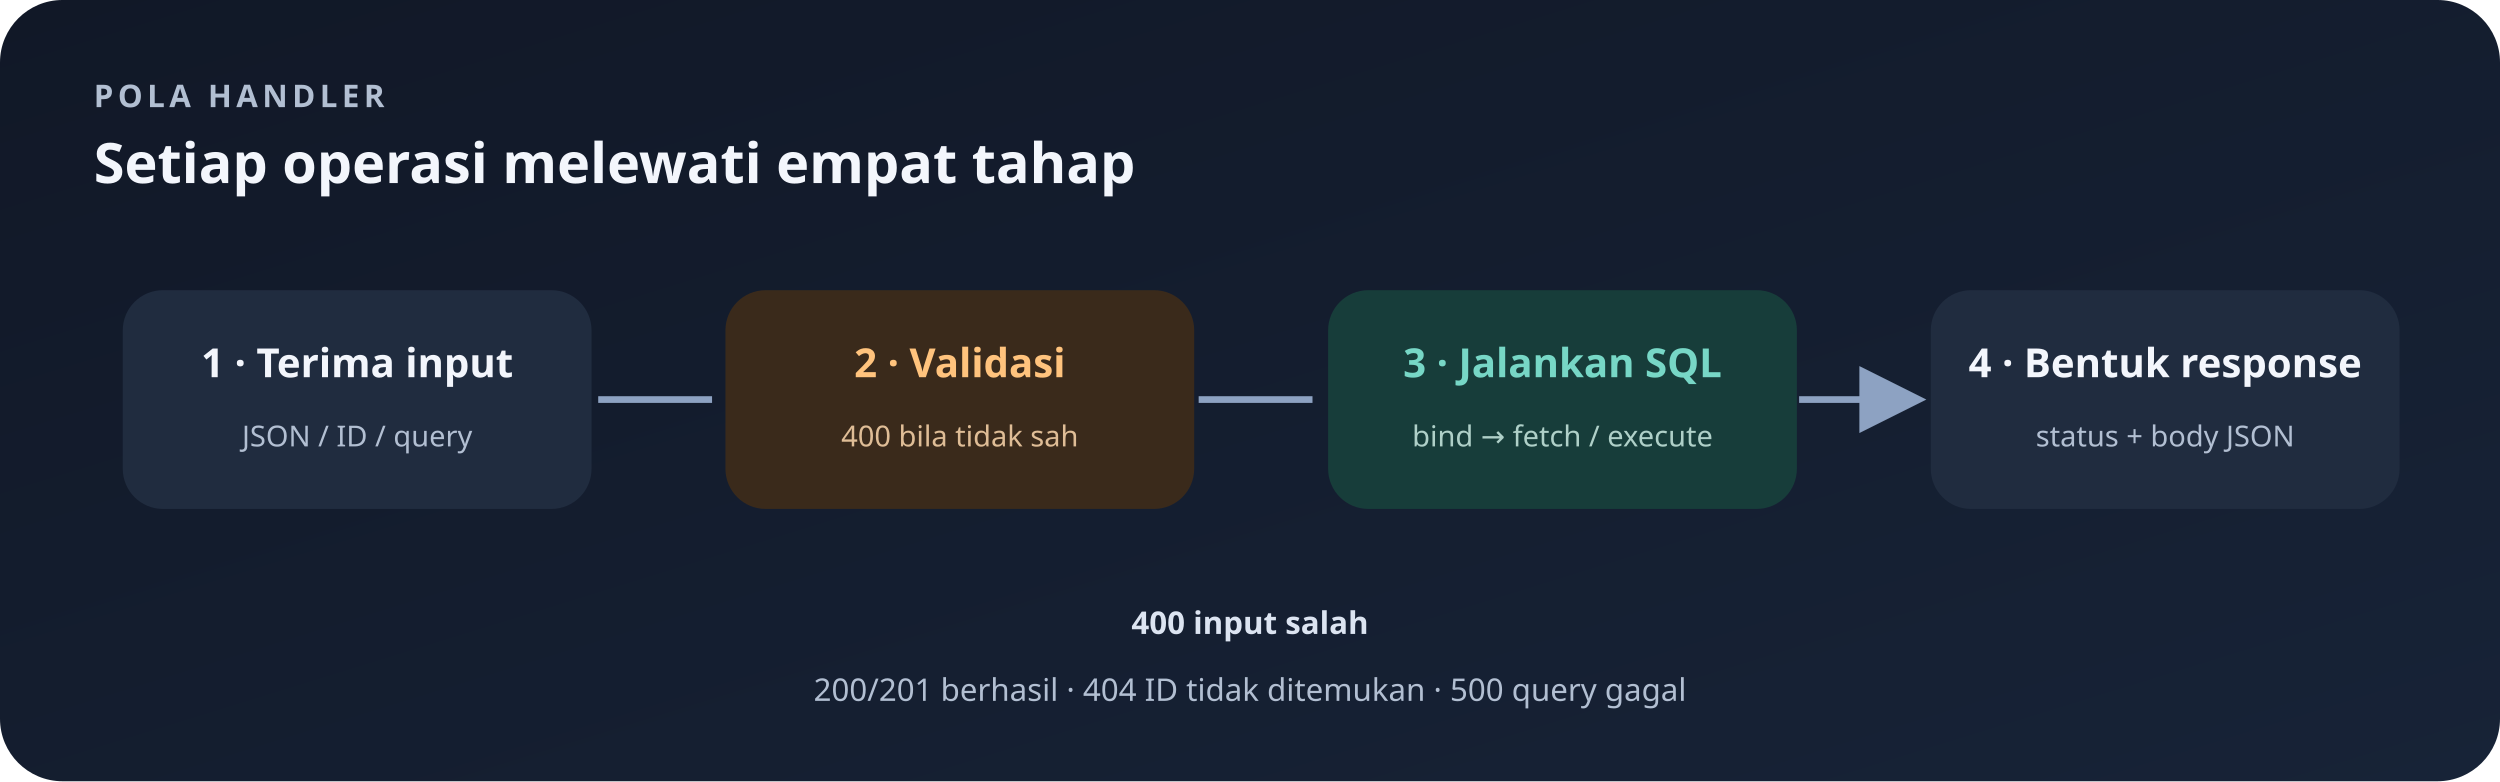
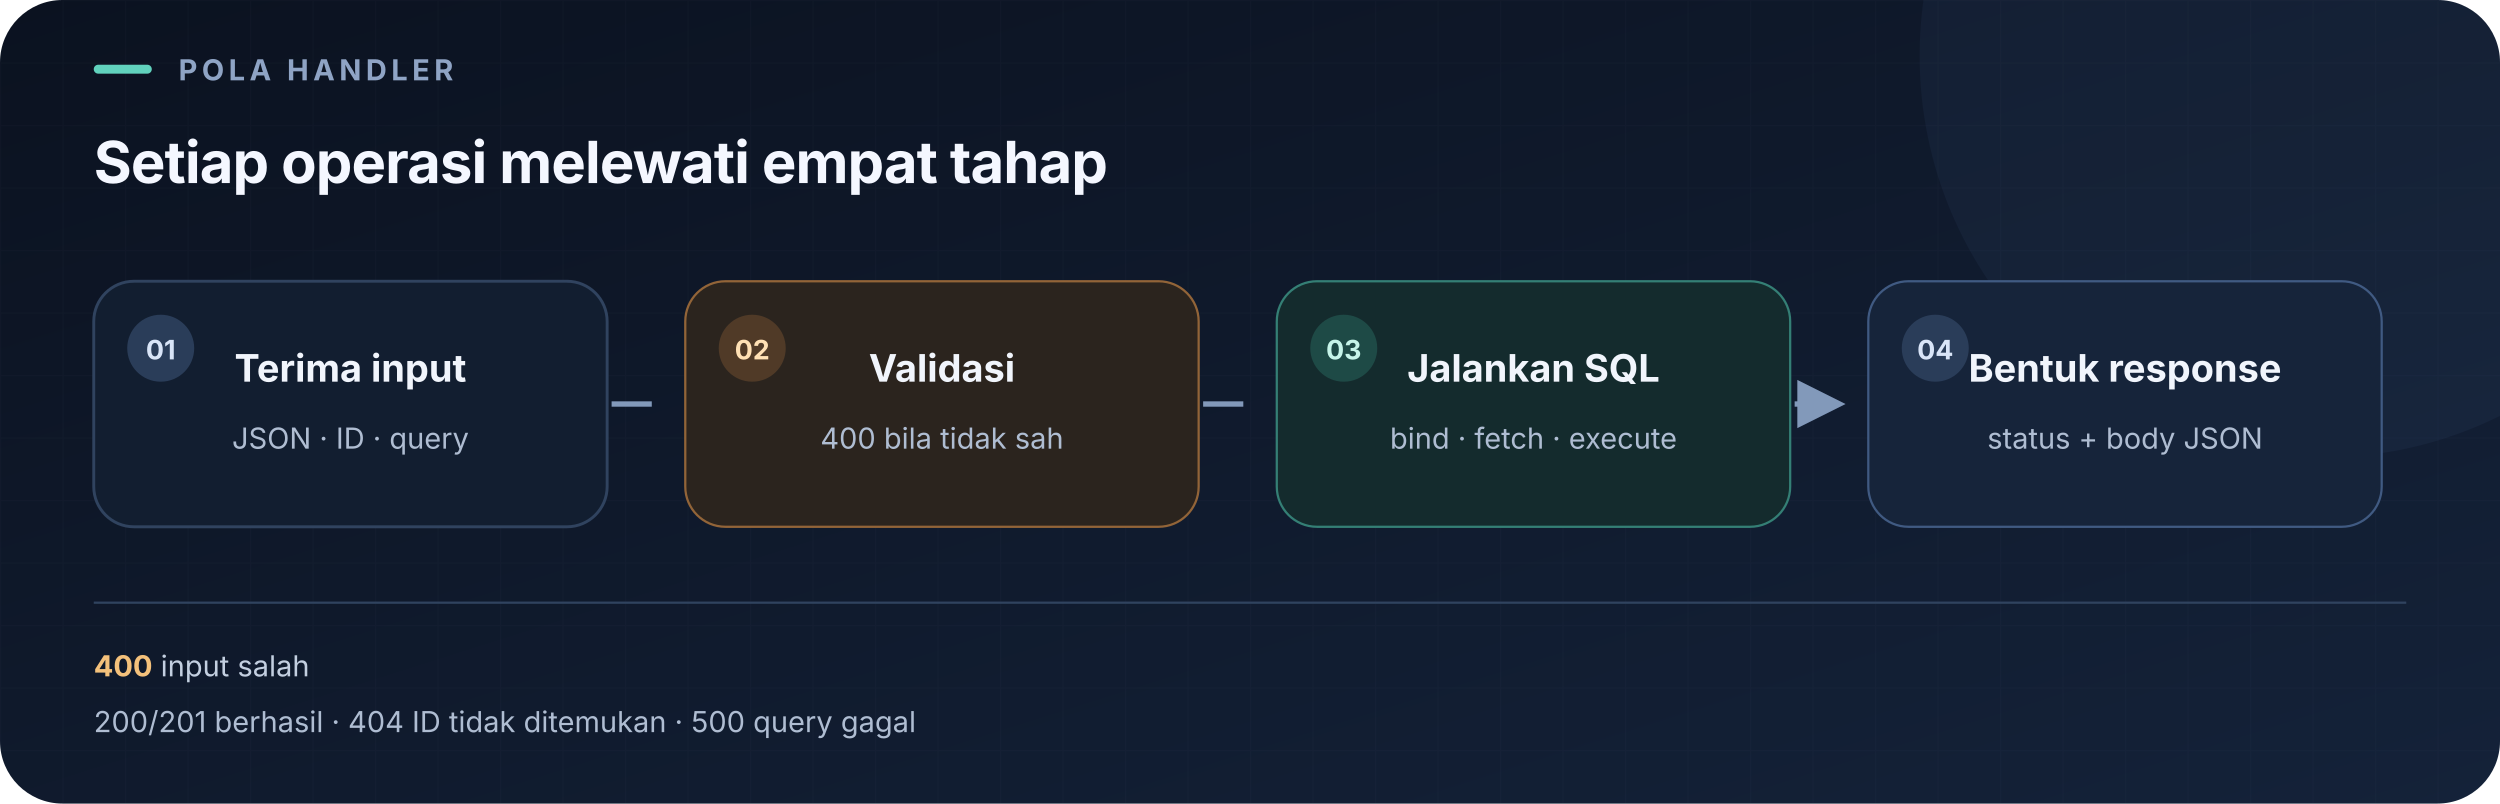
- <svg xmlns="http://www.w3.org/2000/svg" viewBox="0 0 1120 350" role="img" aria-labelledby="title desc">
+ <svg xmlns="http://www.w3.org/2000/svg" viewBox="0 0 1120 360" role="img" aria-labelledby="title desc">
  <defs>
-     <linearGradient id="bg" x2="1" y2="1">
-       <stop stop-color="#111827" />
-       <stop offset="1" stop-color="#172337" />
+     <linearGradient id="bg" x1="0" y1="0" x2="1" y2="1">
+       <stop stop-color="#0b1220" />
+       <stop offset="1" stop-color="#142239" />
    </linearGradient>
-     <marker id="a" markerWidth="10" markerHeight="10" refX="8" refY="5" orient="auto">
-       <path d="M0 0L10 5 0 10z" fill="#8da2c2" />
+     <pattern id="grid" width="28" height="28" patternUnits="userSpaceOnUse">
+       <path d="M28 0H0V28" fill="none" stroke="#8296b5" stroke-opacity=".1" />
+     </pattern>
+     <clipPath id="canvas">
+       <rect width="1120" height="360" rx="28" />
+     </clipPath>
+     <marker id="arrow" markerWidth="9" markerHeight="9" refX="7" refY="4.5" orient="auto">
+       <path d="M0 0L9 4.5 0 9z" fill="#8299ba" />
    </marker>
+     <style>
+       text{font-family:Inter,"Segoe UI",sans-serif}.eyebrow{font-size:13px;font-weight:700;letter-spacing:2px;fill:#8fa4c5}.title{font-size:26px;font-weight:750;letter-spacing:-.4px;fill:#f4f7ff}.card{fill:#121e30;stroke:#30435f;stroke-width:1.3}.blue{fill:#16243a;stroke:#405a82}.teal{fill:#142b2d;stroke:#347f75}.amber{fill:#2b241e;stroke:#926438}.label{font-size:17px;font-weight:700;fill:#f1f5fc}.sub{font-size:13px;fill:#afbdd2}.line{fill:none;stroke:#8299ba;stroke-width:2.4;marker-end:url(#arrow)}.note{font-size:13px;fill:#c3cfe0}
+     </style>
  </defs>
-   <rect width="1120" height="350" rx="28" fill="url(#bg)" />
-   <text x="42" y="48" font-family="sans-serif" font-size="14" font-weight="700" letter-spacing="2" fill="#b2bfd2">POLA HANDLER</text>
-   <text x="42" y="82" font-family="sans-serif" font-size="25" font-weight="700" fill="#f3f6fc">Setiap operasi melewati empat tahap</text>
-   <g font-family="sans-serif" text-anchor="middle">
-     <rect x="55" y="130" width="210" height="98" rx="18" fill="#202c3f" />
-     <text x="160" y="169" font-size="18" font-weight="700" fill="#f3f6fc">1 · Terima input</text>
-     <text x="160" y="200" font-size="13" fill="#b2bfd2">JSON / ID / query</text>
-     <rect x="325" y="130" width="210" height="98" rx="18" fill="#3a2a1b" />
-     <text x="430" y="169" font-size="18" font-weight="700" fill="#ffc37d">2 · Validasi</text>
-     <text x="430" y="200" font-size="13" fill="#dfbd96">400 bila tidak sah</text>
-     <rect x="595" y="130" width="210" height="98" rx="18" fill="#173d3a" />
-     <text x="700" y="169" font-size="18" font-weight="700" fill="#77d7c6">3 · Jalankan SQL</text>
-     <text x="700" y="200" font-size="13" fill="#afd0c8">bind → fetch / execute</text>
-     <rect x="865" y="130" width="210" height="98" rx="18" fill="#202c3f" />
-     <text x="970" y="169" font-size="18" font-weight="700" fill="#f3f6fc">4 · Bentuk response</text>
-     <text x="970" y="200" font-size="13" fill="#b2bfd2">status + body JSON</text>
-     <path d="M268 179h51m218 0h51m218 0h51" stroke="#8da2c2" stroke-width="3" marker-end="url(#a)" />
+   <rect width="1120" height="360" rx="28" fill="url(#bg)" />
+   <g clip-path="url(#canvas)">
+     <rect width="1120" height="360" fill="url(#grid)" opacity=".3" />
+     <circle cx="1040" cy="25" r="180" fill="#5071ab" opacity=".08" />
  </g>
-   <text x="560" y="284" text-anchor="middle" font-family="sans-serif" font-size="14" font-weight="700" fill="#dce4f1">400 input salah</text>
-   <text x="560" y="314" text-anchor="middle" font-family="sans-serif" font-size="14" fill="#b2bfd2">200/201 berhasil · 404 ID tidak ditemukan · 500 query gagal</text>
+   <rect x="42" y="29" width="26" height="4" rx="2" fill="#61d2bd" />
+   <text x="80" y="36" class="eyebrow">POLA HANDLER</text>
+   <text x="42" y="82" class="title">Setiap operasi melewati empat tahap</text>
+   <path d="M274 181h18M539 181h18M804 181h18" class="line" />
+   <g text-anchor="middle">
+     <rect x="42" y="126" width="230" height="110" rx="18" class="card" />
+     <circle cx="72" cy="156" r="15" fill="#2a3d59" />
+     <text x="72" y="161" font-size="12" font-weight="700" fill="#d9e5f8">01</text>
+     <text x="157" y="171" class="label">Terima input</text>
+     <text x="157" y="201" class="sub">JSON · ID · query</text>
+     <rect x="307" y="126" width="230" height="110" rx="18" class="amber" />
+     <circle cx="337" cy="156" r="15" fill="#503a27" />
+     <text x="337" y="161" font-size="12" font-weight="700" fill="#ffe0b4">02</text>
+     <text x="422" y="171" class="label">Validasi</text>
+     <text x="422" y="201" class="sub">400 bila tidak sah</text>
+     <rect x="572" y="126" width="230" height="110" rx="18" class="teal" />
+     <circle cx="602" cy="156" r="15" fill="#1e4a46" />
+     <text x="602" y="161" font-size="12" font-weight="700" fill="#c6f4e9">03</text>
+     <text x="687" y="171" class="label">Jalankan SQL</text>
+     <text x="687" y="201" class="sub">bind · fetch · execute</text>
+     <rect x="837" y="126" width="230" height="110" rx="18" class="blue" />
+     <circle cx="867" cy="156" r="15" fill="#2a3d59" />
+     <text x="867" y="161" font-size="12" font-weight="700" fill="#d9e5f8">04</text>
+     <text x="952" y="171" class="label">Bentuk response</text>
+     <text x="952" y="201" class="sub">status + body JSON</text>
+   </g>
+   <path d="M42 270H1078" stroke="#30435f" stroke-width="1" />
+   <text x="42" y="303" class="note">
+     <tspan font-weight="700" fill="#f4c17b">400</tspan> input salah</text>
+   <text x="42" y="328" class="sub">200/201 berhasil  ·  404 ID tidak ditemukan  ·  500 query gagal</text>
</svg>
